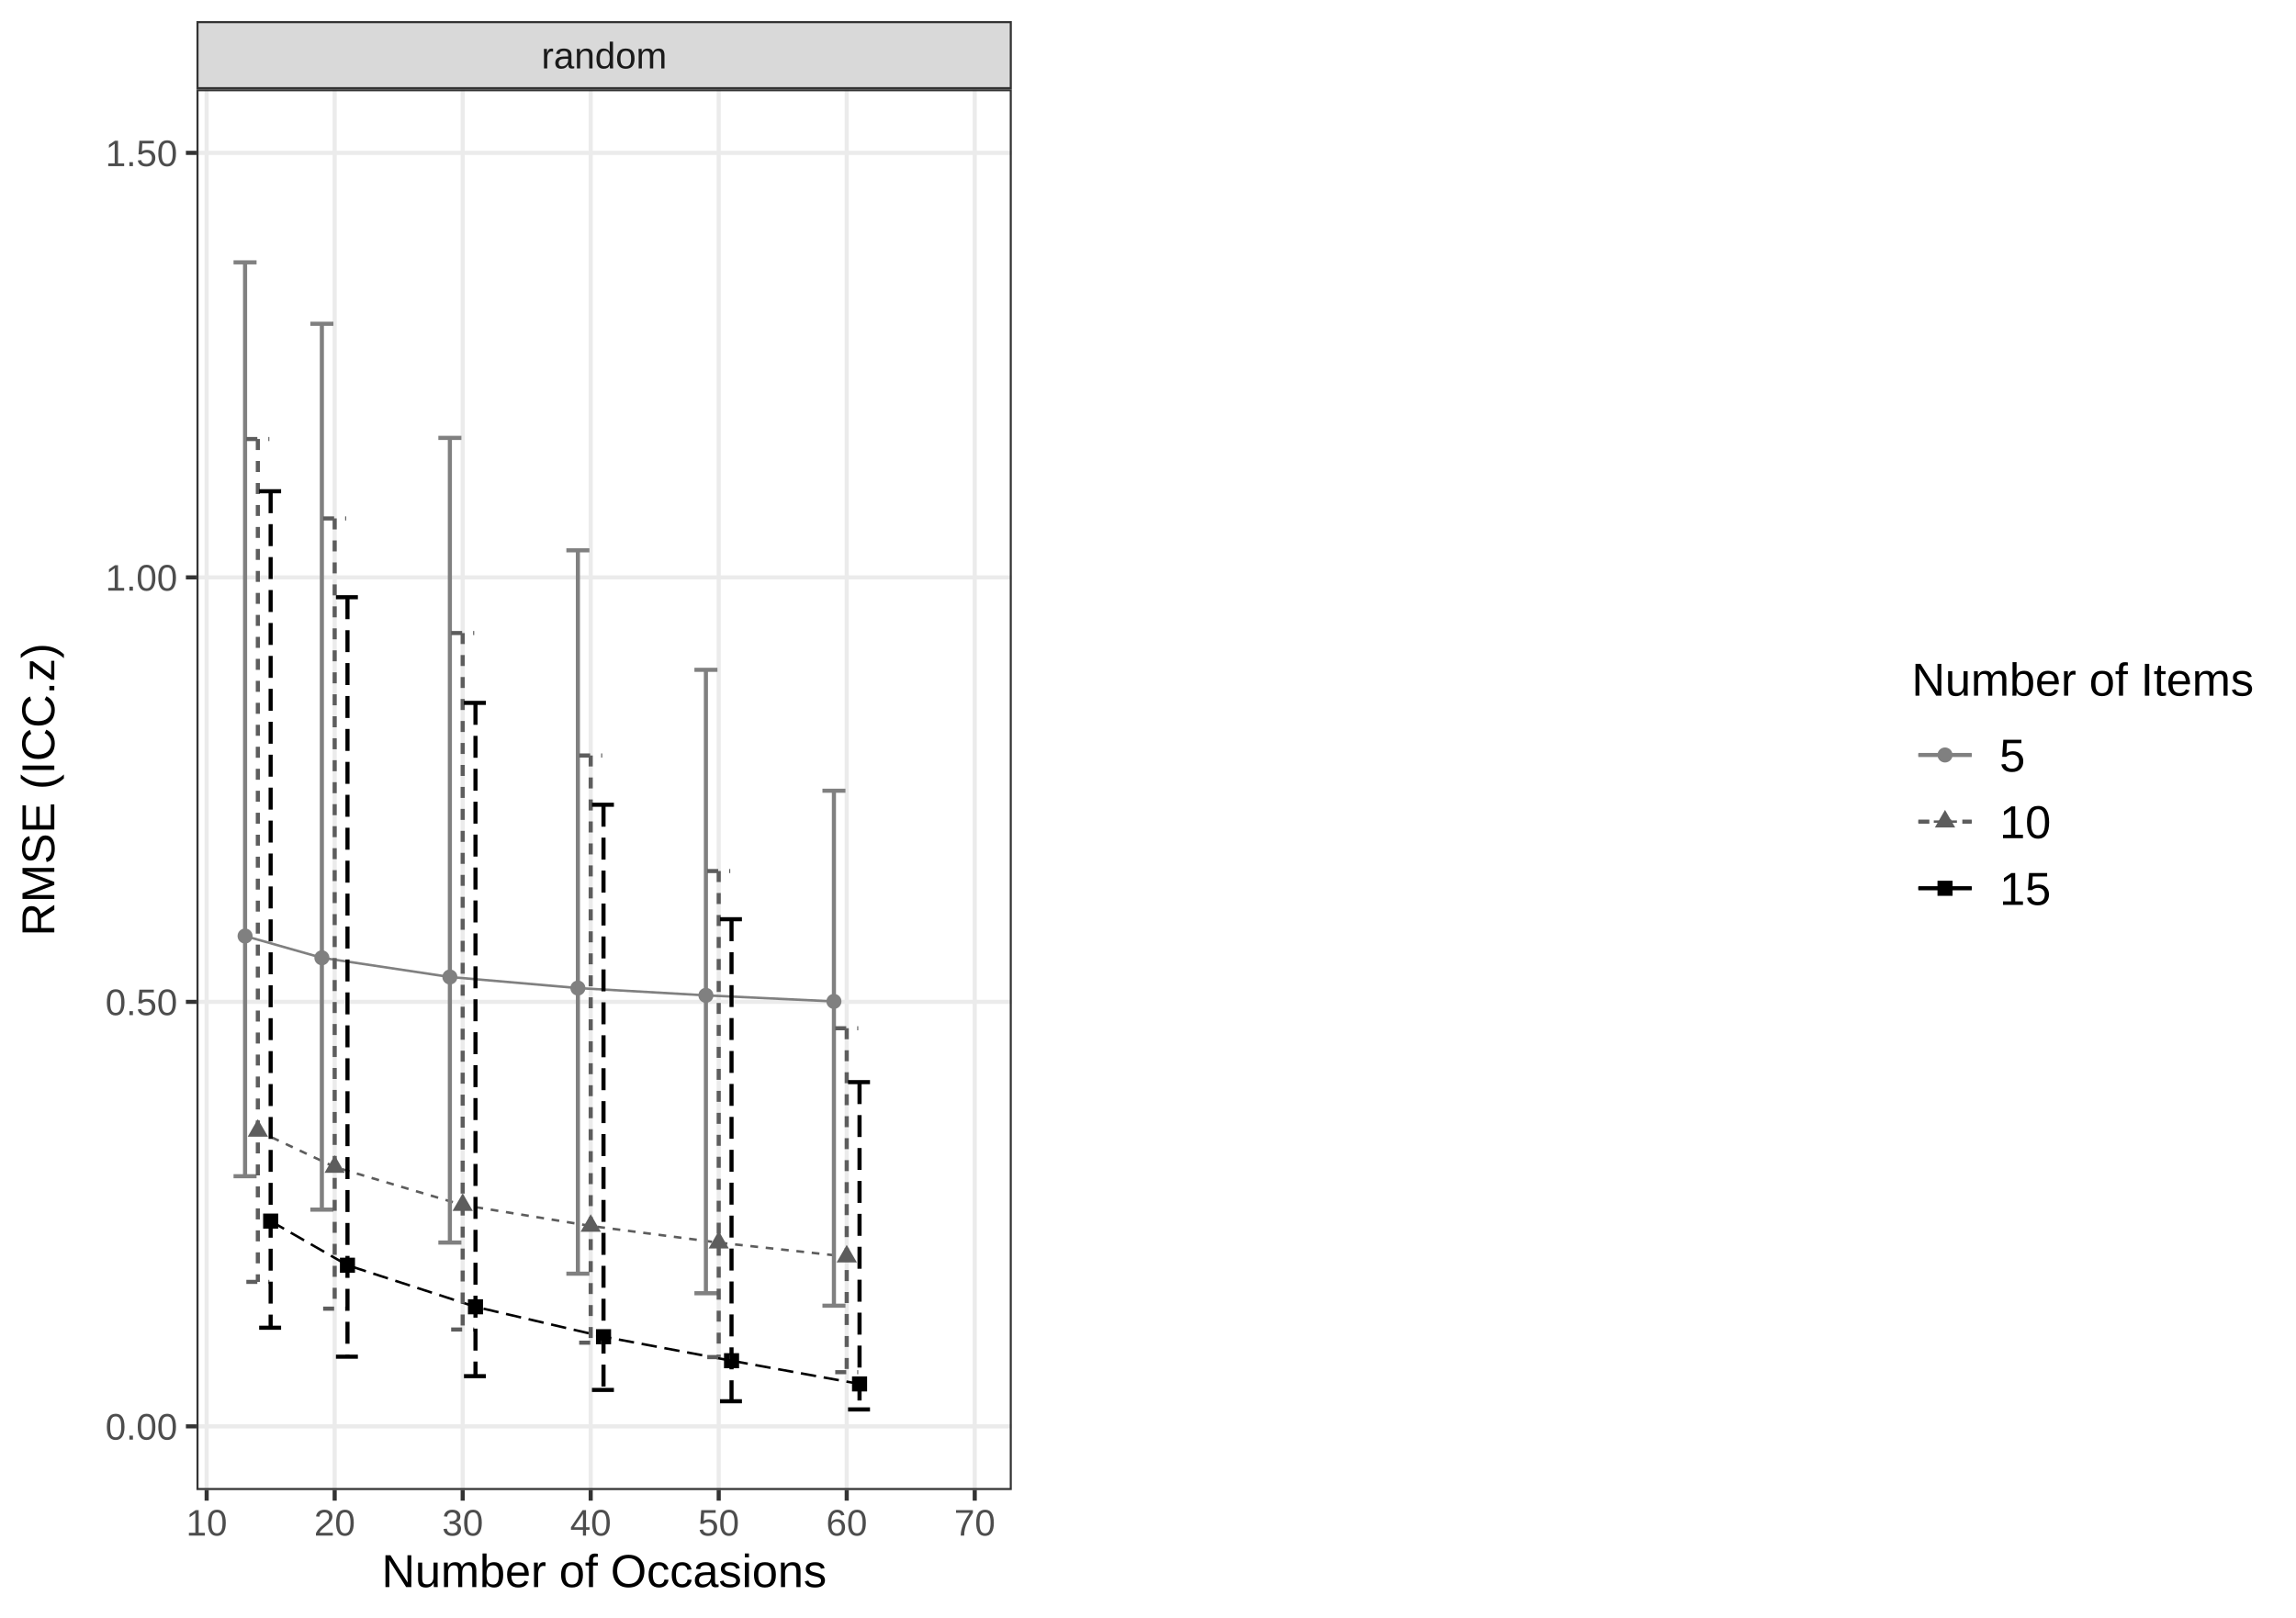
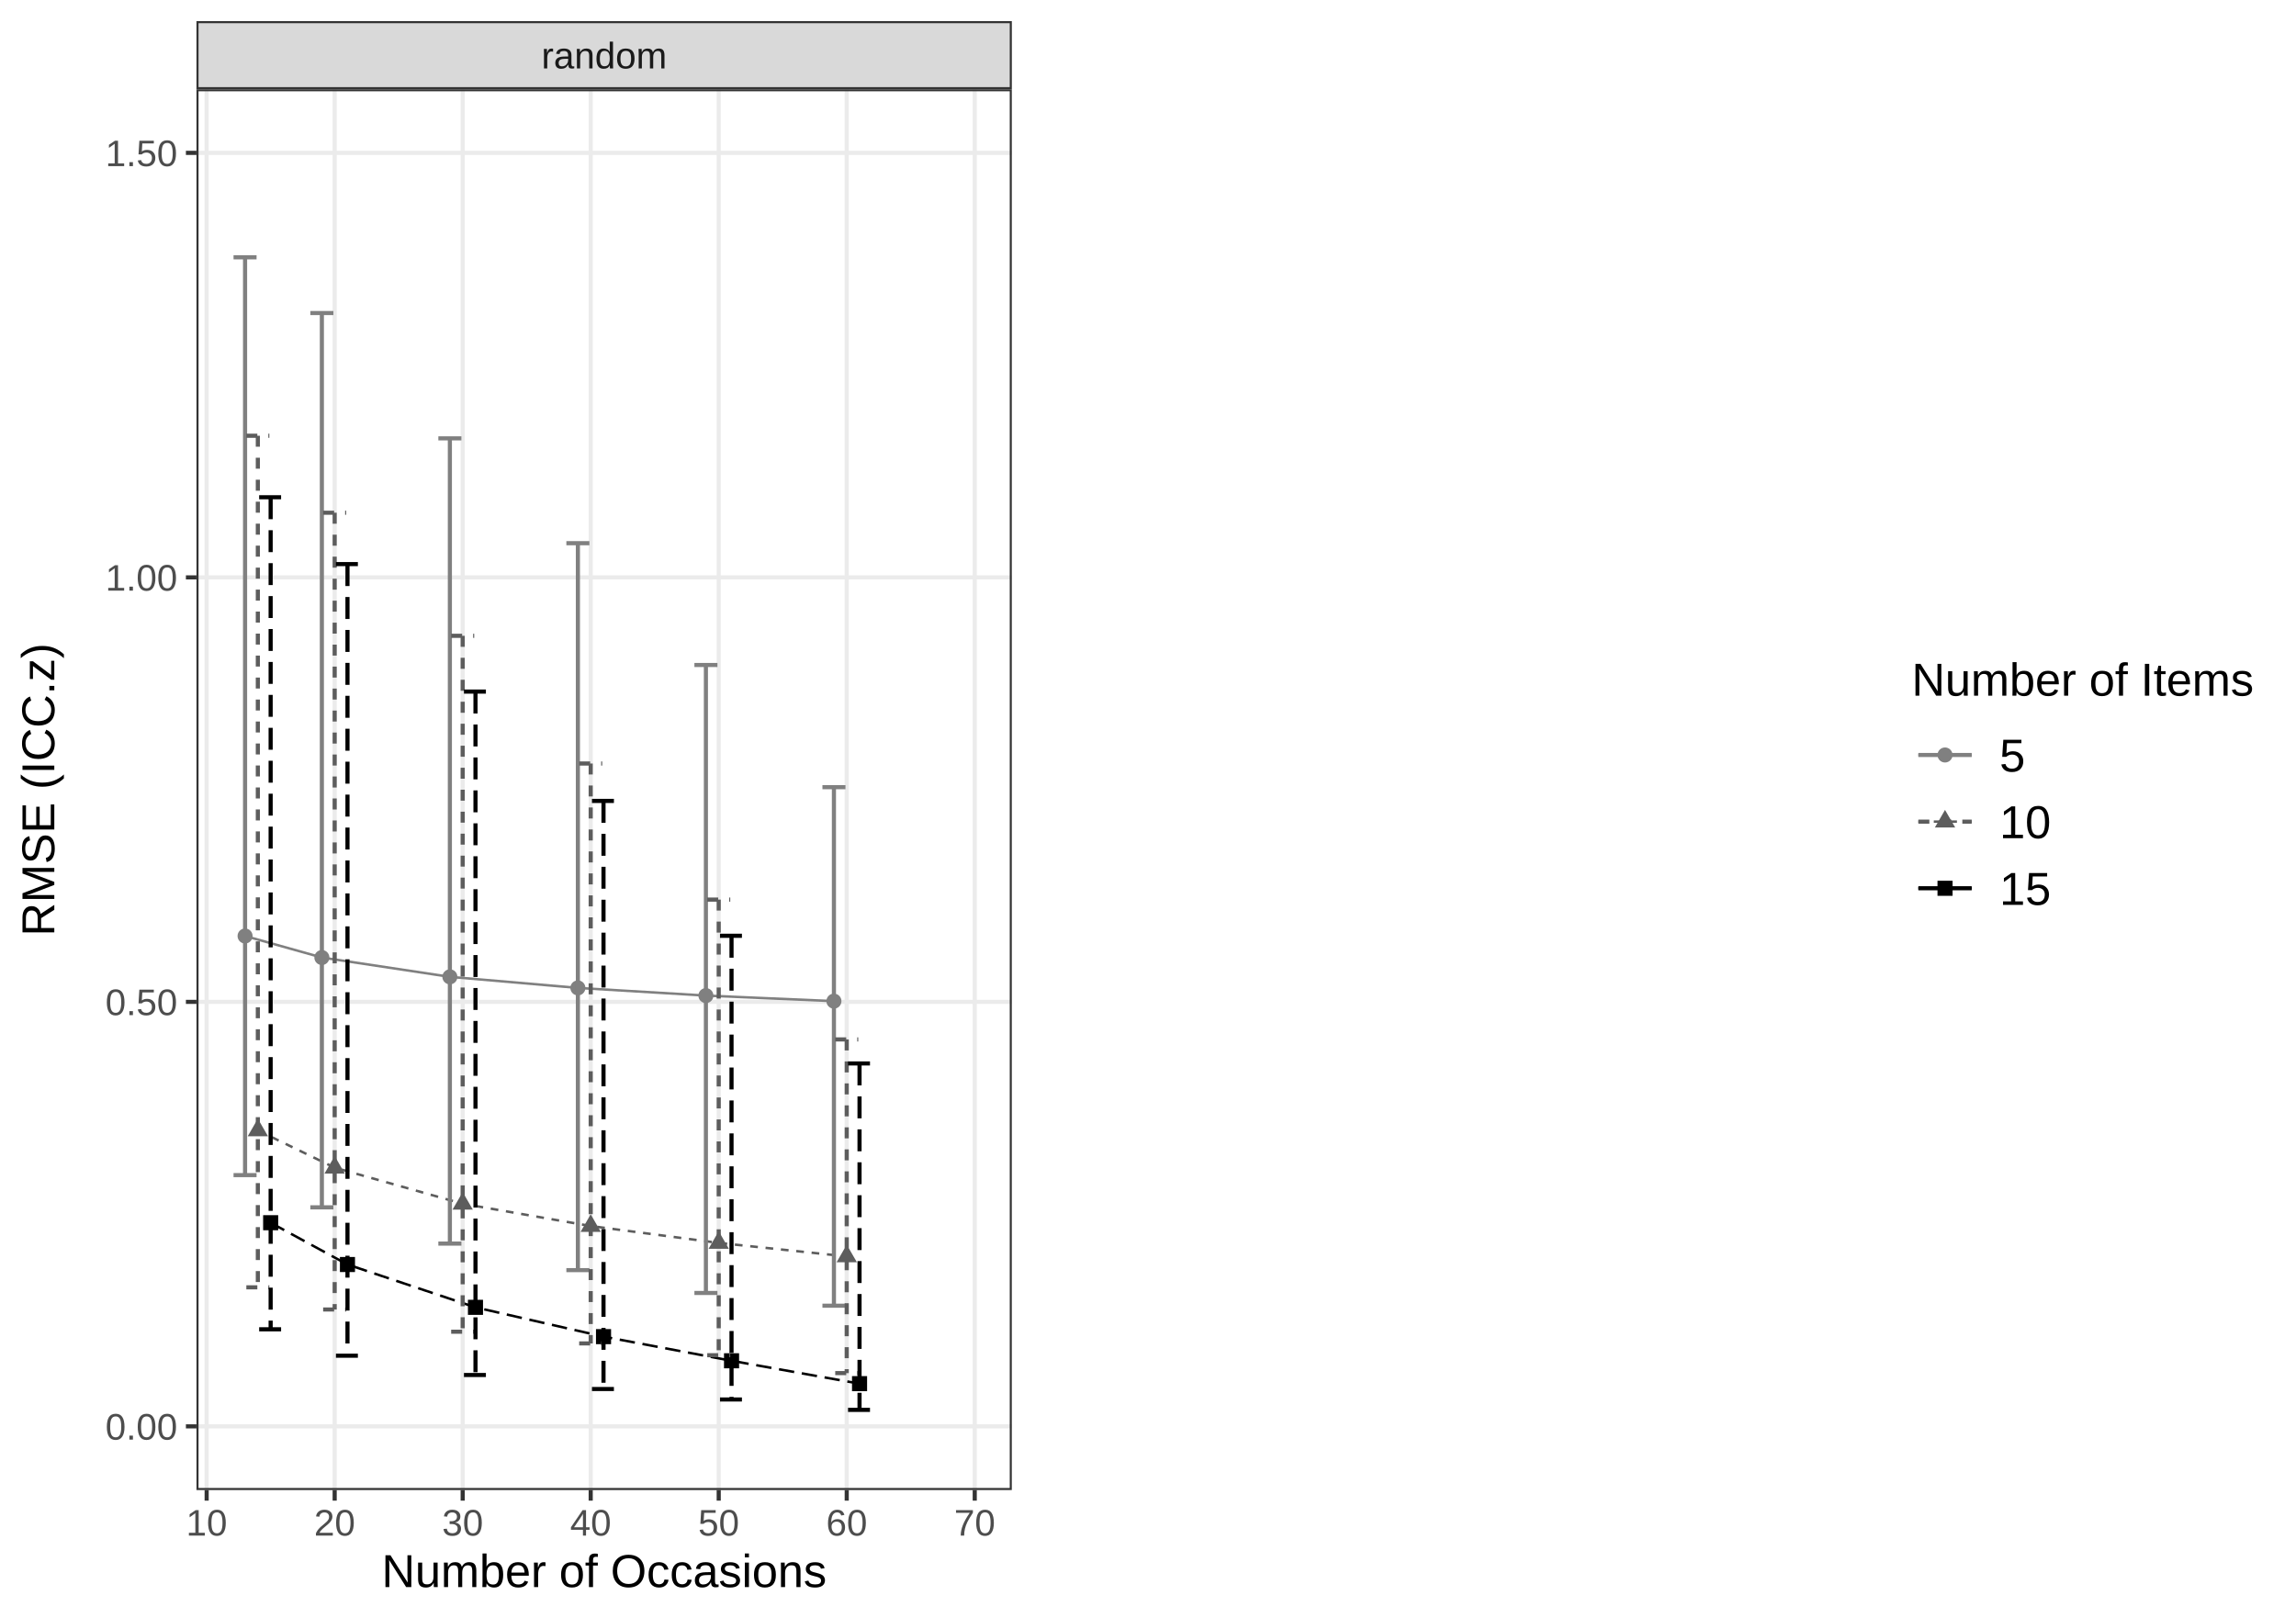
<svg xmlns="http://www.w3.org/2000/svg" width="595.28pt" height="419.53pt" viewBox="0 0 595.28 419.53">
  <g class="svglite">
    <defs>
      <style type="text/css">
    .svglite line, .svglite polyline, .svglite polygon, .svglite path, .svglite rect, .svglite circle {
      fill: none;
      stroke: #000000;
      stroke-linecap: round;
      stroke-linejoin: round;
      stroke-miterlimit: 10.00;
    }
    .svglite text {
      white-space: pre;
    }
    .svglite g.glyphgroup path {
      fill: inherit;
      stroke: none;
    }
  </style>
    </defs>
    <rect width="100%" height="100%" style="stroke: none; fill: #FFFFFF;" />
    <defs>
      <clipPath id="cpMC4wMHw1OTUuMjh8MC4wMHw0MTkuNTM=">
        <rect x="0.00" y="0.00" width="595.28" height="419.53" />
      </clipPath>
    </defs>
    <g clip-path="url(#cpMC4wMHw1OTUuMjh8MC4wMHw0MTkuNTM=)">
      <rect x="0" y="0.00" width="595.28" height="419.53" style="stroke-width: 1.07; stroke: #FFFFFF; fill: #FFFFFF;" />
    </g>
    <defs>
      <clipPath id="cpNTAuOTR8MjYyLjMzfDIzLjEzfDM4Ni4zOA==">
        <rect x="50.94" y="23.13" width="211.39" height="363.24" />
      </clipPath>
    </defs>
    <g clip-path="url(#cpNTAuOTR8MjYyLjMzfDIzLjEzfDM4Ni4zOA==)">
      <rect x="50.94" y="23.13" width="211.39" height="363.24" style="stroke-width: 1.07; stroke: none; fill: #FFFFFF;" />
      <polyline points="50.94,369.86 262.33,369.86 " style="stroke-width: 1.07; stroke: #EBEBEB; stroke-linecap: butt;" />
      <polyline points="50.94,259.79 262.33,259.79 " style="stroke-width: 1.07; stroke: #EBEBEB; stroke-linecap: butt;" />
      <polyline points="50.94,149.72 262.33,149.72 " style="stroke-width: 1.07; stroke: #EBEBEB; stroke-linecap: butt;" />
      <polyline points="50.94,39.64 262.33,39.64 " style="stroke-width: 1.07; stroke: #EBEBEB; stroke-linecap: butt;" />
      <polyline points="53.58,386.38 53.58,23.13 " style="stroke-width: 1.07; stroke: #EBEBEB; stroke-linecap: butt;" />
      <polyline points="86.77,386.38 86.77,23.13 " style="stroke-width: 1.07; stroke: #EBEBEB; stroke-linecap: butt;" />
      <polyline points="119.96,386.38 119.96,23.13 " style="stroke-width: 1.07; stroke: #EBEBEB; stroke-linecap: butt;" />
      <polyline points="153.15,386.38 153.15,23.13 " style="stroke-width: 1.07; stroke: #EBEBEB; stroke-linecap: butt;" />
      <polyline points="186.34,386.38 186.34,23.13 " style="stroke-width: 1.07; stroke: #EBEBEB; stroke-linecap: butt;" />
      <polyline points="219.53,386.38 219.53,23.13 " style="stroke-width: 1.07; stroke: #EBEBEB; stroke-linecap: butt;" />
      <polyline points="252.72,386.38 252.72,23.13 " style="stroke-width: 1.07; stroke: #EBEBEB; stroke-linecap: butt;" />
-       <circle cx="63.54" cy="242.72" r="1.95" style="stroke-width: 0.71; stroke: none; fill: #808080;" />
-       <circle cx="83.45" cy="248.36" r="1.95" style="stroke-width: 0.71; stroke: none; fill: #808080;" />
-       <circle cx="116.64" cy="253.34" r="1.95" style="stroke-width: 0.71; stroke: none; fill: #808080;" />
-       <circle cx="149.83" cy="256.21" r="1.95" style="stroke-width: 0.71; stroke: none; fill: #808080;" />
-       <circle cx="183.02" cy="258.10" r="1.95" style="stroke-width: 0.71; stroke: none; fill: #808080;" />
-       <circle cx="216.21" cy="259.67" r="1.95" style="stroke-width: 0.71; stroke: none; fill: #808080;" />
-       <polygon points="66.85,290.19 69.49,294.75 64.22,294.75 " style="stroke-width: 0.71; stroke: none; fill: #5D5D5D;" />
-       <polygon points="86.77,299.56 89.40,304.12 84.14,304.12 " style="stroke-width: 0.71; stroke: none; fill: #5D5D5D;" />
-       <polygon points="119.96,309.43 122.59,313.99 117.33,313.99 " style="stroke-width: 0.71; stroke: none; fill: #5D5D5D;" />
-       <polygon points="153.15,314.85 155.78,319.41 150.52,319.41 " style="stroke-width: 0.71; stroke: none; fill: #5D5D5D;" />
-       <polygon points="186.34,319.18 188.97,323.74 183.71,323.74 " style="stroke-width: 0.71; stroke: none; fill: #5D5D5D;" />
-       <polygon points="219.53,322.81 222.17,327.36 216.90,327.36 " style="stroke-width: 0.71; stroke: none; fill: #5D5D5D;" />
-       <polygon points="68.22,318.59 72.13,318.59 72.13,314.68 68.22,314.68 " style="stroke-width: 0.71; stroke: none; fill: #000000;" />
-       <polygon points="88.13,330.03 92.04,330.03 92.04,326.12 88.13,326.12 " style="stroke-width: 0.71; stroke: none; fill: #000000;" />
-       <polygon points="121.32,340.81 125.23,340.81 125.23,336.90 121.32,336.90 " style="stroke-width: 0.71; stroke: none; fill: #000000;" />
-       <polygon points="154.52,348.57 158.43,348.57 158.43,344.66 154.52,344.66 " style="stroke-width: 0.71; stroke: none; fill: #000000;" />
-       <polygon points="187.71,354.79 191.62,354.79 191.62,350.88 187.71,350.88 " style="stroke-width: 0.71; stroke: none; fill: #000000;" />
-       <polygon points="220.90,360.81 224.81,360.81 224.81,356.90 220.90,356.90 " style="stroke-width: 0.71; stroke: none; fill: #000000;" />
-       <polyline points="63.54,242.72 83.45,248.36 116.64,253.34 149.83,256.21 183.02,258.10 216.21,259.67 " style="stroke-width: 0.64; stroke: #808080; stroke-linecap: butt;" />
-       <polyline points="66.85,293.23 86.77,302.60 119.96,312.47 153.15,317.89 186.34,322.22 219.53,325.84 " style="stroke-width: 0.64; stroke: #5D5D5D; stroke-dasharray: 2.00,2.00; stroke-linecap: butt;" />
-       <polyline points="70.17,316.64 90.09,328.08 123.28,338.86 156.47,346.61 189.66,352.84 222.85,358.86 " style="stroke-width: 0.64; stroke-dasharray: 4.00,2.00; stroke-linecap: butt;" />
-       <polyline points="60.55,68.03 66.52,68.03 " style="stroke-width: 1.07; stroke: #808080; stroke-linecap: butt;" />
-       <polyline points="63.54,68.03 63.54,305.00 " style="stroke-width: 1.07; stroke: #808080; stroke-linecap: butt;" />
-       <polyline points="60.55,305.00 66.52,305.00 " style="stroke-width: 1.07; stroke: #808080; stroke-linecap: butt;" />
-       <polyline points="80.46,83.96 86.44,83.96 " style="stroke-width: 1.07; stroke: #808080; stroke-linecap: butt;" />
-       <polyline points="83.45,83.96 83.45,313.66 " style="stroke-width: 1.07; stroke: #808080; stroke-linecap: butt;" />
-       <polyline points="80.46,313.66 86.44,313.66 " style="stroke-width: 1.07; stroke: #808080; stroke-linecap: butt;" />
-       <polyline points="113.65,113.55 119.63,113.55 " style="stroke-width: 1.07; stroke: #808080; stroke-linecap: butt;" />
-       <polyline points="116.64,113.55 116.64,322.20 " style="stroke-width: 1.07; stroke: #808080; stroke-linecap: butt;" />
-       <polyline points="113.65,322.20 119.63,322.20 " style="stroke-width: 1.07; stroke: #808080; stroke-linecap: butt;" />
-       <polyline points="146.84,142.70 152.82,142.70 " style="stroke-width: 1.07; stroke: #808080; stroke-linecap: butt;" />
-       <polyline points="149.83,142.70 149.83,330.27 " style="stroke-width: 1.07; stroke: #808080; stroke-linecap: butt;" />
-       <polyline points="146.84,330.27 152.82,330.27 " style="stroke-width: 1.07; stroke: #808080; stroke-linecap: butt;" />
-       <polyline points="180.04,173.69 186.01,173.69 " style="stroke-width: 1.07; stroke: #808080; stroke-linecap: butt;" />
-       <polyline points="183.02,173.69 183.02,335.34 " style="stroke-width: 1.07; stroke: #808080; stroke-linecap: butt;" />
-       <polyline points="180.04,335.34 186.01,335.34 " style="stroke-width: 1.07; stroke: #808080; stroke-linecap: butt;" />
-       <polyline points="213.23,205.04 219.20,205.04 " style="stroke-width: 1.07; stroke: #808080; stroke-linecap: butt;" />
-       <polyline points="216.21,205.04 216.21,338.57 " style="stroke-width: 1.07; stroke: #808080; stroke-linecap: butt;" />
+       <circle cx="63.54" cy="242.71" r="1.95" style="stroke-width: 0.71; stroke: none; fill: #808080;" />
+       <circle cx="83.45" cy="248.29" r="1.95" style="stroke-width: 0.71; stroke: none; fill: #808080;" />
+       <circle cx="116.64" cy="253.30" r="1.95" style="stroke-width: 0.71; stroke: none; fill: #808080;" />
+       <circle cx="149.83" cy="256.17" r="1.95" style="stroke-width: 0.71; stroke: none; fill: #808080;" />
+       <circle cx="183.02" cy="258.16" r="1.95" style="stroke-width: 0.71; stroke: none; fill: #808080;" />
+       <circle cx="216.21" cy="259.60" r="1.95" style="stroke-width: 0.71; stroke: none; fill: #808080;" />
+       <polygon points="66.85,290.08 69.49,294.64 64.22,294.64 " style="stroke-width: 0.71; stroke: none; fill: #5D5D5D;" />
+       <polygon points="86.77,299.74 89.40,304.30 84.14,304.30 " style="stroke-width: 0.71; stroke: none; fill: #5D5D5D;" />
+       <polygon points="119.96,309.10 122.59,313.66 117.33,313.66 " style="stroke-width: 0.71; stroke: none; fill: #5D5D5D;" />
+       <polygon points="153.15,314.87 155.78,319.43 150.52,319.43 " style="stroke-width: 0.71; stroke: none; fill: #5D5D5D;" />
+       <polygon points="186.34,319.25 188.97,323.81 183.71,323.81 " style="stroke-width: 0.71; stroke: none; fill: #5D5D5D;" />
+       <polygon points="219.53,322.75 222.17,327.31 216.90,327.31 " style="stroke-width: 0.71; stroke: none; fill: #5D5D5D;" />
+       <polygon points="68.22,319.01 72.13,319.01 72.13,315.10 68.22,315.10 " style="stroke-width: 0.71; stroke: none; fill: #000000;" />
+       <polygon points="88.13,329.85 92.04,329.85 92.04,325.94 88.13,325.94 " style="stroke-width: 0.71; stroke: none; fill: #000000;" />
+       <polygon points="121.32,340.95 125.23,340.95 125.23,337.04 121.32,337.04 " style="stroke-width: 0.71; stroke: none; fill: #000000;" />
+       <polygon points="154.52,348.55 158.43,348.55 158.43,344.64 154.52,344.64 " style="stroke-width: 0.71; stroke: none; fill: #000000;" />
+       <polygon points="187.71,354.81 191.62,354.81 191.62,350.90 187.71,350.90 " style="stroke-width: 0.71; stroke: none; fill: #000000;" />
+       <polygon points="220.90,360.74 224.81,360.74 224.81,356.83 220.90,356.83 " style="stroke-width: 0.71; stroke: none; fill: #000000;" />
+       <polyline points="63.54,242.71 83.45,248.29 116.64,253.30 149.83,256.17 183.02,258.16 216.21,259.60 " style="stroke-width: 0.64; stroke: #808080; stroke-linecap: butt;" />
+       <polyline points="66.85,293.12 86.77,302.78 119.96,312.14 153.15,317.91 186.34,322.29 219.53,325.79 " style="stroke-width: 0.64; stroke: #5D5D5D; stroke-dasharray: 2.00,2.00; stroke-linecap: butt;" />
+       <polyline points="70.17,317.06 90.09,327.89 123.28,339.00 156.47,346.59 189.66,352.85 222.85,358.79 " style="stroke-width: 0.64; stroke-dasharray: 4.00,2.00; stroke-linecap: butt;" />
+       <polyline points="60.55,66.72 66.52,66.72 " style="stroke-width: 1.07; stroke: #808080; stroke-linecap: butt;" />
+       <polyline points="63.54,66.72 63.54,304.71 " style="stroke-width: 1.07; stroke: #808080; stroke-linecap: butt;" />
+       <polyline points="60.55,304.71 66.52,304.71 " style="stroke-width: 1.07; stroke: #808080; stroke-linecap: butt;" />
+       <polyline points="80.46,81.17 86.44,81.17 " style="stroke-width: 1.07; stroke: #808080; stroke-linecap: butt;" />
+       <polyline points="83.45,81.17 83.45,313.07 " style="stroke-width: 1.07; stroke: #808080; stroke-linecap: butt;" />
+       <polyline points="80.46,313.07 86.44,313.07 " style="stroke-width: 1.07; stroke: #808080; stroke-linecap: butt;" />
+       <polyline points="113.65,113.67 119.63,113.67 " style="stroke-width: 1.07; stroke: #808080; stroke-linecap: butt;" />
+       <polyline points="116.64,113.67 116.64,322.47 " style="stroke-width: 1.07; stroke: #808080; stroke-linecap: butt;" />
+       <polyline points="113.65,322.47 119.63,322.47 " style="stroke-width: 1.07; stroke: #808080; stroke-linecap: butt;" />
+       <polyline points="146.84,140.85 152.82,140.85 " style="stroke-width: 1.07; stroke: #808080; stroke-linecap: butt;" />
+       <polyline points="149.83,140.85 149.83,329.35 " style="stroke-width: 1.07; stroke: #808080; stroke-linecap: butt;" />
+       <polyline points="146.84,329.35 152.82,329.35 " style="stroke-width: 1.07; stroke: #808080; stroke-linecap: butt;" />
+       <polyline points="180.04,172.43 186.01,172.43 " style="stroke-width: 1.07; stroke: #808080; stroke-linecap: butt;" />
+       <polyline points="183.02,172.43 183.02,335.27 " style="stroke-width: 1.07; stroke: #808080; stroke-linecap: butt;" />
+       <polyline points="180.04,335.27 186.01,335.27 " style="stroke-width: 1.07; stroke: #808080; stroke-linecap: butt;" />
+       <polyline points="213.23,204.12 219.20,204.12 " style="stroke-width: 1.07; stroke: #808080; stroke-linecap: butt;" />
+       <polyline points="216.21,204.12 216.21,338.57 " style="stroke-width: 1.07; stroke: #808080; stroke-linecap: butt;" />
      <polyline points="213.23,338.57 219.20,338.57 " style="stroke-width: 1.07; stroke: #808080; stroke-linecap: butt;" />
-       <polyline points="63.87,113.84 69.84,113.84 " style="stroke-width: 1.07; stroke: #5D5D5D; stroke-dasharray: 2.85,2.85; stroke-linecap: butt;" />
-       <polyline points="66.85,113.84 66.85,332.40 " style="stroke-width: 1.07; stroke: #5D5D5D; stroke-dasharray: 2.85,2.85; stroke-linecap: butt;" />
-       <polyline points="63.87,332.40 69.84,332.40 " style="stroke-width: 1.07; stroke: #5D5D5D; stroke-dasharray: 2.85,2.85; stroke-linecap: butt;" />
-       <polyline points="83.78,134.43 89.76,134.43 " style="stroke-width: 1.07; stroke: #5D5D5D; stroke-dasharray: 2.85,2.85; stroke-linecap: butt;" />
-       <polyline points="86.77,134.43 86.77,339.34 " style="stroke-width: 1.07; stroke: #5D5D5D; stroke-dasharray: 2.85,2.85; stroke-linecap: butt;" />
-       <polyline points="83.78,339.34 89.76,339.34 " style="stroke-width: 1.07; stroke: #5D5D5D; stroke-dasharray: 2.85,2.85; stroke-linecap: butt;" />
-       <polyline points="116.97,164.15 122.95,164.15 " style="stroke-width: 1.07; stroke: #5D5D5D; stroke-dasharray: 2.85,2.85; stroke-linecap: butt;" />
-       <polyline points="119.96,164.15 119.96,344.75 " style="stroke-width: 1.07; stroke: #5D5D5D; stroke-dasharray: 2.85,2.85; stroke-linecap: butt;" />
-       <polyline points="116.97,344.75 122.95,344.75 " style="stroke-width: 1.07; stroke: #5D5D5D; stroke-dasharray: 2.85,2.85; stroke-linecap: butt;" />
-       <polyline points="150.16,195.90 156.14,195.90 " style="stroke-width: 1.07; stroke: #5D5D5D; stroke-dasharray: 2.85,2.85; stroke-linecap: butt;" />
-       <polyline points="153.15,195.90 153.15,348.16 " style="stroke-width: 1.07; stroke: #5D5D5D; stroke-dasharray: 2.85,2.85; stroke-linecap: butt;" />
-       <polyline points="150.16,348.16 156.14,348.16 " style="stroke-width: 1.07; stroke: #5D5D5D; stroke-dasharray: 2.85,2.85; stroke-linecap: butt;" />
-       <polyline points="183.36,225.86 189.33,225.86 " style="stroke-width: 1.07; stroke: #5D5D5D; stroke-dasharray: 2.85,2.85; stroke-linecap: butt;" />
-       <polyline points="186.34,225.86 186.34,351.90 " style="stroke-width: 1.07; stroke: #5D5D5D; stroke-dasharray: 2.85,2.85; stroke-linecap: butt;" />
-       <polyline points="183.36,351.90 189.33,351.90 " style="stroke-width: 1.07; stroke: #5D5D5D; stroke-dasharray: 2.85,2.85; stroke-linecap: butt;" />
-       <polyline points="216.55,266.63 222.52,266.63 " style="stroke-width: 1.07; stroke: #5D5D5D; stroke-dasharray: 2.85,2.85; stroke-linecap: butt;" />
-       <polyline points="219.53,266.63 219.53,355.81 " style="stroke-width: 1.07; stroke: #5D5D5D; stroke-dasharray: 2.85,2.85; stroke-linecap: butt;" />
-       <polyline points="216.55,355.81 222.52,355.81 " style="stroke-width: 1.07; stroke: #5D5D5D; stroke-dasharray: 2.85,2.85; stroke-linecap: butt;" />
-       <polyline points="67.19,127.38 73.16,127.38 " style="stroke-width: 1.07; stroke-dasharray: 5.69,2.85; stroke-linecap: butt;" />
-       <polyline points="70.17,127.38 70.17,344.29 " style="stroke-width: 1.07; stroke-dasharray: 5.69,2.85; stroke-linecap: butt;" />
-       <polyline points="67.19,344.29 73.16,344.29 " style="stroke-width: 1.07; stroke-dasharray: 5.69,2.85; stroke-linecap: butt;" />
-       <polyline points="87.10,154.86 93.08,154.86 " style="stroke-width: 1.07; stroke-dasharray: 5.69,2.85; stroke-linecap: butt;" />
-       <polyline points="90.09,154.86 90.09,351.79 " style="stroke-width: 1.07; stroke-dasharray: 5.69,2.85; stroke-linecap: butt;" />
-       <polyline points="87.10,351.79 93.08,351.79 " style="stroke-width: 1.07; stroke-dasharray: 5.69,2.85; stroke-linecap: butt;" />
-       <polyline points="120.29,182.26 126.27,182.26 " style="stroke-width: 1.07; stroke-dasharray: 5.69,2.85; stroke-linecap: butt;" />
-       <polyline points="123.28,182.26 123.28,356.84 " style="stroke-width: 1.07; stroke-dasharray: 5.69,2.85; stroke-linecap: butt;" />
-       <polyline points="120.29,356.84 126.27,356.84 " style="stroke-width: 1.07; stroke-dasharray: 5.69,2.85; stroke-linecap: butt;" />
-       <polyline points="153.48,208.67 159.46,208.67 " style="stroke-width: 1.07; stroke-dasharray: 5.69,2.85; stroke-linecap: butt;" />
-       <polyline points="156.47,208.67 156.47,360.41 " style="stroke-width: 1.07; stroke-dasharray: 5.69,2.85; stroke-linecap: butt;" />
-       <polyline points="153.48,360.41 159.46,360.41 " style="stroke-width: 1.07; stroke-dasharray: 5.69,2.85; stroke-linecap: butt;" />
-       <polyline points="186.67,238.36 192.65,238.36 " style="stroke-width: 1.07; stroke-dasharray: 5.69,2.85; stroke-linecap: butt;" />
-       <polyline points="189.66,238.36 189.66,363.35 " style="stroke-width: 1.07; stroke-dasharray: 5.69,2.85; stroke-linecap: butt;" />
-       <polyline points="186.67,363.35 192.65,363.35 " style="stroke-width: 1.07; stroke-dasharray: 5.69,2.85; stroke-linecap: butt;" />
-       <polyline points="219.87,280.60 225.84,280.60 " style="stroke-width: 1.07; stroke-dasharray: 5.69,2.85; stroke-linecap: butt;" />
-       <polyline points="222.85,280.60 222.85,365.47 " style="stroke-width: 1.07; stroke-dasharray: 5.69,2.85; stroke-linecap: butt;" />
-       <polyline points="219.87,365.47 225.84,365.47 " style="stroke-width: 1.07; stroke-dasharray: 5.69,2.85; stroke-linecap: butt;" />
+       <polyline points="63.87,112.99 69.84,112.99 " style="stroke-width: 1.07; stroke: #5D5D5D; stroke-dasharray: 2.85,2.85; stroke-linecap: butt;" />
+       <polyline points="66.85,112.99 66.85,333.81 " style="stroke-width: 1.07; stroke: #5D5D5D; stroke-dasharray: 2.85,2.85; stroke-linecap: butt;" />
+       <polyline points="63.87,333.81 69.84,333.81 " style="stroke-width: 1.07; stroke: #5D5D5D; stroke-dasharray: 2.85,2.85; stroke-linecap: butt;" />
+       <polyline points="83.78,132.95 89.76,132.95 " style="stroke-width: 1.07; stroke: #5D5D5D; stroke-dasharray: 2.85,2.85; stroke-linecap: butt;" />
+       <polyline points="86.77,132.95 86.77,339.56 " style="stroke-width: 1.07; stroke: #5D5D5D; stroke-dasharray: 2.85,2.85; stroke-linecap: butt;" />
+       <polyline points="83.78,339.56 89.76,339.56 " style="stroke-width: 1.07; stroke: #5D5D5D; stroke-dasharray: 2.85,2.85; stroke-linecap: butt;" />
+       <polyline points="116.97,164.87 122.95,164.87 " style="stroke-width: 1.07; stroke: #5D5D5D; stroke-dasharray: 2.85,2.85; stroke-linecap: butt;" />
+       <polyline points="119.96,164.87 119.96,345.32 " style="stroke-width: 1.07; stroke: #5D5D5D; stroke-dasharray: 2.85,2.85; stroke-linecap: butt;" />
+       <polyline points="116.97,345.32 122.95,345.32 " style="stroke-width: 1.07; stroke: #5D5D5D; stroke-dasharray: 2.85,2.85; stroke-linecap: butt;" />
+       <polyline points="150.16,197.98 156.14,197.98 " style="stroke-width: 1.07; stroke: #5D5D5D; stroke-dasharray: 2.85,2.85; stroke-linecap: butt;" />
+       <polyline points="153.15,197.98 153.15,348.35 " style="stroke-width: 1.07; stroke: #5D5D5D; stroke-dasharray: 2.85,2.85; stroke-linecap: butt;" />
+       <polyline points="150.16,348.35 156.14,348.35 " style="stroke-width: 1.07; stroke: #5D5D5D; stroke-dasharray: 2.85,2.85; stroke-linecap: butt;" />
+       <polyline points="183.36,233.27 189.33,233.27 " style="stroke-width: 1.07; stroke: #5D5D5D; stroke-dasharray: 2.85,2.85; stroke-linecap: butt;" />
+       <polyline points="186.34,233.27 186.34,351.41 " style="stroke-width: 1.07; stroke: #5D5D5D; stroke-dasharray: 2.85,2.85; stroke-linecap: butt;" />
+       <polyline points="183.36,351.41 189.33,351.41 " style="stroke-width: 1.07; stroke: #5D5D5D; stroke-dasharray: 2.85,2.85; stroke-linecap: butt;" />
+       <polyline points="216.55,269.53 222.52,269.53 " style="stroke-width: 1.07; stroke: #5D5D5D; stroke-dasharray: 2.85,2.85; stroke-linecap: butt;" />
+       <polyline points="219.53,269.53 219.53,356.05 " style="stroke-width: 1.07; stroke: #5D5D5D; stroke-dasharray: 2.85,2.85; stroke-linecap: butt;" />
+       <polyline points="216.55,356.05 222.52,356.05 " style="stroke-width: 1.07; stroke: #5D5D5D; stroke-dasharray: 2.85,2.85; stroke-linecap: butt;" />
+       <polyline points="67.19,128.94 73.16,128.94 " style="stroke-width: 1.07; stroke-dasharray: 5.69,2.85; stroke-linecap: butt;" />
+       <polyline points="70.17,128.94 70.17,344.69 " style="stroke-width: 1.07; stroke-dasharray: 5.69,2.85; stroke-linecap: butt;" />
+       <polyline points="67.19,344.69 73.16,344.69 " style="stroke-width: 1.07; stroke-dasharray: 5.69,2.85; stroke-linecap: butt;" />
+       <polyline points="87.10,146.27 93.08,146.27 " style="stroke-width: 1.07; stroke-dasharray: 5.69,2.85; stroke-linecap: butt;" />
+       <polyline points="90.09,146.27 90.09,351.54 " style="stroke-width: 1.07; stroke-dasharray: 5.69,2.85; stroke-linecap: butt;" />
+       <polyline points="87.10,351.54 93.08,351.54 " style="stroke-width: 1.07; stroke-dasharray: 5.69,2.85; stroke-linecap: butt;" />
+       <polyline points="120.29,179.33 126.27,179.33 " style="stroke-width: 1.07; stroke-dasharray: 5.69,2.85; stroke-linecap: butt;" />
+       <polyline points="123.28,179.33 123.28,356.54 " style="stroke-width: 1.07; stroke-dasharray: 5.69,2.85; stroke-linecap: butt;" />
+       <polyline points="120.29,356.54 126.27,356.54 " style="stroke-width: 1.07; stroke-dasharray: 5.69,2.85; stroke-linecap: butt;" />
+       <polyline points="153.48,207.68 159.46,207.68 " style="stroke-width: 1.07; stroke-dasharray: 5.69,2.85; stroke-linecap: butt;" />
+       <polyline points="156.47,207.68 156.47,360.18 " style="stroke-width: 1.07; stroke-dasharray: 5.69,2.85; stroke-linecap: butt;" />
+       <polyline points="153.48,360.18 159.46,360.18 " style="stroke-width: 1.07; stroke-dasharray: 5.69,2.85; stroke-linecap: butt;" />
+       <polyline points="186.67,242.65 192.65,242.65 " style="stroke-width: 1.07; stroke-dasharray: 5.69,2.85; stroke-linecap: butt;" />
+       <polyline points="189.66,242.65 189.66,362.89 " style="stroke-width: 1.07; stroke-dasharray: 5.69,2.85; stroke-linecap: butt;" />
+       <polyline points="186.67,362.89 192.65,362.89 " style="stroke-width: 1.07; stroke-dasharray: 5.69,2.85; stroke-linecap: butt;" />
+       <polyline points="219.87,275.76 225.84,275.76 " style="stroke-width: 1.07; stroke-dasharray: 5.69,2.85; stroke-linecap: butt;" />
+       <polyline points="222.85,275.76 222.85,365.58 " style="stroke-width: 1.07; stroke-dasharray: 5.69,2.85; stroke-linecap: butt;" />
+       <polyline points="219.87,365.58 225.84,365.58 " style="stroke-width: 1.07; stroke-dasharray: 5.69,2.85; stroke-linecap: butt;" />
      <rect x="50.94" y="23.13" width="211.39" height="363.24" style="stroke-width: 1.07; stroke: #333333;" />
    </g>
    <g clip-path="url(#cpMC4wMHw1OTUuMjh8MC4wMHw0MTkuNTM=)">
</g>
    <defs>
      <clipPath id="cpNTAuOTR8MjYyLjMzfDUuNDh8MjMuMTM=">
        <rect x="50.94" y="5.48" width="211.39" height="17.65" />
      </clipPath>
    </defs>
    <g clip-path="url(#cpNTAuOTR8MjYyLjMzfDUuNDh8MjMuMTM=)">
      <rect x="50.94" y="5.48" width="211.39" height="17.65" style="stroke-width: 1.07; stroke: #333333; fill: #D9D9D9;" />
      <text x="156.64" y="17.74" text-anchor="middle" style="font-size: 9.60px;fill: #1A1A1A; font-family: &quot;Arial&quot;;" textLength="32.48px" lengthAdjust="spacingAndGlyphs">random</text>
    </g>
    <g clip-path="url(#cpMC4wMHw1OTUuMjh8MC4wMHw0MTkuNTM=)">
      <polyline points="53.58,389.12 53.58,386.38 " style="stroke-width: 1.07; stroke: #333333; stroke-linecap: butt;" />
      <polyline points="86.77,389.12 86.77,386.38 " style="stroke-width: 1.07; stroke: #333333; stroke-linecap: butt;" />
      <polyline points="119.96,389.12 119.96,386.38 " style="stroke-width: 1.07; stroke: #333333; stroke-linecap: butt;" />
      <polyline points="153.15,389.12 153.15,386.38 " style="stroke-width: 1.07; stroke: #333333; stroke-linecap: butt;" />
      <polyline points="186.34,389.12 186.34,386.38 " style="stroke-width: 1.07; stroke: #333333; stroke-linecap: butt;" />
      <polyline points="219.53,389.12 219.53,386.38 " style="stroke-width: 1.07; stroke: #333333; stroke-linecap: butt;" />
      <polyline points="252.72,389.12 252.72,386.38 " style="stroke-width: 1.07; stroke: #333333; stroke-linecap: butt;" />
      <text x="53.58" y="398.18" text-anchor="middle" style="font-size: 9.60px;fill: #4D4D4D; font-family: &quot;Arial&quot;;" textLength="10.66px" lengthAdjust="spacingAndGlyphs">10</text>
      <text x="86.77" y="398.18" text-anchor="middle" style="font-size: 9.60px;fill: #4D4D4D; font-family: &quot;Arial&quot;;" textLength="10.66px" lengthAdjust="spacingAndGlyphs">20</text>
      <text x="119.96" y="398.18" text-anchor="middle" style="font-size: 9.60px;fill: #4D4D4D; font-family: &quot;Arial&quot;;" textLength="10.66px" lengthAdjust="spacingAndGlyphs">30</text>
      <text x="153.15" y="398.18" text-anchor="middle" style="font-size: 9.60px;fill: #4D4D4D; font-family: &quot;Arial&quot;;" textLength="10.66px" lengthAdjust="spacingAndGlyphs">40</text>
      <text x="186.34" y="398.18" text-anchor="middle" style="font-size: 9.60px;fill: #4D4D4D; font-family: &quot;Arial&quot;;" textLength="10.66px" lengthAdjust="spacingAndGlyphs">50</text>
      <text x="219.53" y="398.18" text-anchor="middle" style="font-size: 9.60px;fill: #4D4D4D; font-family: &quot;Arial&quot;;" textLength="10.66px" lengthAdjust="spacingAndGlyphs">60</text>
      <text x="252.72" y="398.18" text-anchor="middle" style="font-size: 9.60px;fill: #4D4D4D; font-family: &quot;Arial&quot;;" textLength="10.66px" lengthAdjust="spacingAndGlyphs">70</text>
      <text x="46.01" y="373.30" text-anchor="end" style="font-size: 9.60px;fill: #4D4D4D; font-family: &quot;Arial&quot;;" textLength="26.67px" lengthAdjust="spacingAndGlyphs">   0.00</text>
      <text x="46.01" y="263.22" text-anchor="end" style="font-size: 9.60px;fill: #4D4D4D; font-family: &quot;Arial&quot;;" textLength="26.67px" lengthAdjust="spacingAndGlyphs">   0.50</text>
      <text x="46.01" y="153.15" text-anchor="end" style="font-size: 9.60px;fill: #4D4D4D; font-family: &quot;Arial&quot;;" textLength="26.67px" lengthAdjust="spacingAndGlyphs">   1.00</text>
      <text x="46.01" y="43.08" text-anchor="end" style="font-size: 9.60px;fill: #4D4D4D; font-family: &quot;Arial&quot;;" textLength="26.67px" lengthAdjust="spacingAndGlyphs">   1.50</text>
      <polyline points="48.20,369.86 50.94,369.86 " style="stroke-width: 1.07; stroke: #333333; stroke-linecap: butt;" />
      <polyline points="48.20,259.79 50.94,259.79 " style="stroke-width: 1.07; stroke: #333333; stroke-linecap: butt;" />
      <polyline points="48.20,149.72 50.94,149.72 " style="stroke-width: 1.07; stroke: #333333; stroke-linecap: butt;" />
      <polyline points="48.20,39.64 50.94,39.64 " style="stroke-width: 1.07; stroke: #333333; stroke-linecap: butt;" />
      <text x="156.64" y="411.53" text-anchor="middle" style="font-size: 12.00px; font-family: &quot;Arial&quot;;" textLength="115.36px" lengthAdjust="spacingAndGlyphs">Number of Occasions</text>
      <text transform="translate(14.08,204.75) rotate(-90)" text-anchor="middle" style="font-size: 12.00px; font-family: &quot;Arial&quot;;" textLength="76.00px" lengthAdjust="spacingAndGlyphs">RMSE (ICC.z)</text>
      <rect x="490.17" y="165.06" width="99.63" height="79.40" style="stroke-width: 1.07; stroke: none; fill: #FFFFFF;" />
      <text x="495.64" y="180.39" style="font-size: 12.00px; font-family: &quot;Arial&quot;;" textLength="88.67px" lengthAdjust="spacingAndGlyphs">Number of Items</text>
      <rect x="495.64" y="187.13" width="17.28" height="17.28" style="stroke-width: 1.07; stroke: none; fill: #FFFFFF;" />
      <circle cx="504.28" cy="195.77" r="1.95" style="stroke-width: 0.71; stroke: none; fill: #808080;" />
      <line x1="497.37" y1="195.77" x2="511.20" y2="195.77" style="stroke-width: 0.64; stroke: #808080; stroke-linecap: butt;" />
      <line x1="497.37" y1="195.77" x2="511.20" y2="195.77" style="stroke-width: 1.07; stroke: #808080; stroke-linecap: butt;" />
      <rect x="495.64" y="204.41" width="17.28" height="17.28" style="stroke-width: 1.07; stroke: none; fill: #FFFFFF;" />
      <polygon points="504.28,210.01 506.92,214.57 501.65,214.57 " style="stroke-width: 0.71; stroke: none; fill: #5D5D5D;" />
      <line x1="497.37" y1="213.05" x2="511.20" y2="213.05" style="stroke-width: 0.64; stroke: #5D5D5D; stroke-dasharray: 2.00,2.00; stroke-linecap: butt;" />
      <line x1="497.37" y1="213.05" x2="511.20" y2="213.05" style="stroke-width: 1.07; stroke: #5D5D5D; stroke-dasharray: 2.85,2.85; stroke-linecap: butt;" />
      <rect x="495.64" y="221.69" width="17.28" height="17.28" style="stroke-width: 1.07; stroke: none; fill: #FFFFFF;" />
      <polygon points="502.33,232.29 506.24,232.29 506.24,228.38 502.33,228.38 " style="stroke-width: 0.71; stroke: none; fill: #000000;" />
      <line x1="497.37" y1="230.33" x2="511.20" y2="230.33" style="stroke-width: 0.64; stroke-dasharray: 4.00,2.00; stroke-linecap: butt;" />
      <line x1="497.37" y1="230.33" x2="511.20" y2="230.33" style="stroke-width: 1.07; stroke-dasharray: 5.69,2.85; stroke-linecap: butt;" />
      <text x="518.40" y="200.07" style="font-size: 12.00px; font-family: &quot;Arial&quot;;" textLength="6.67px" lengthAdjust="spacingAndGlyphs">5</text>
      <text x="518.40" y="217.35" style="font-size: 12.00px; font-family: &quot;Arial&quot;;" textLength="13.34px" lengthAdjust="spacingAndGlyphs">10</text>
      <text x="518.40" y="234.63" style="font-size: 12.00px; font-family: &quot;Arial&quot;;" textLength="13.34px" lengthAdjust="spacingAndGlyphs">15</text>
    </g>
  </g>
</svg>
